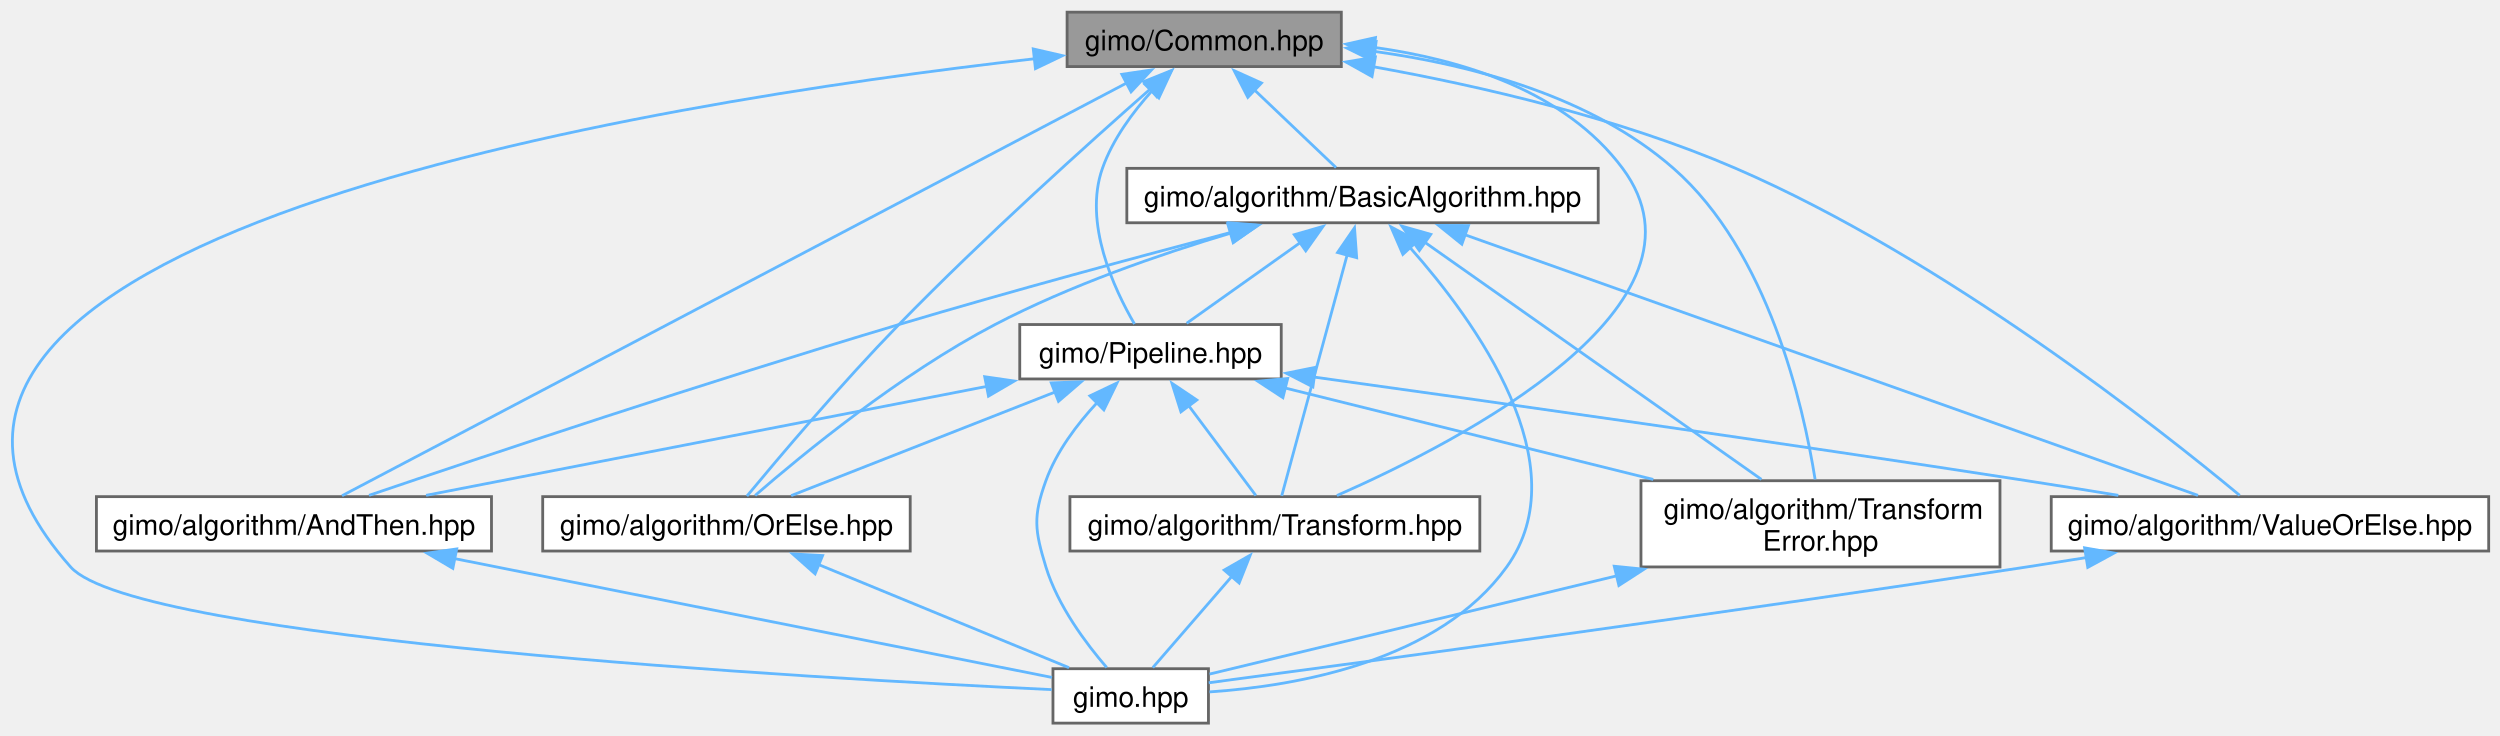
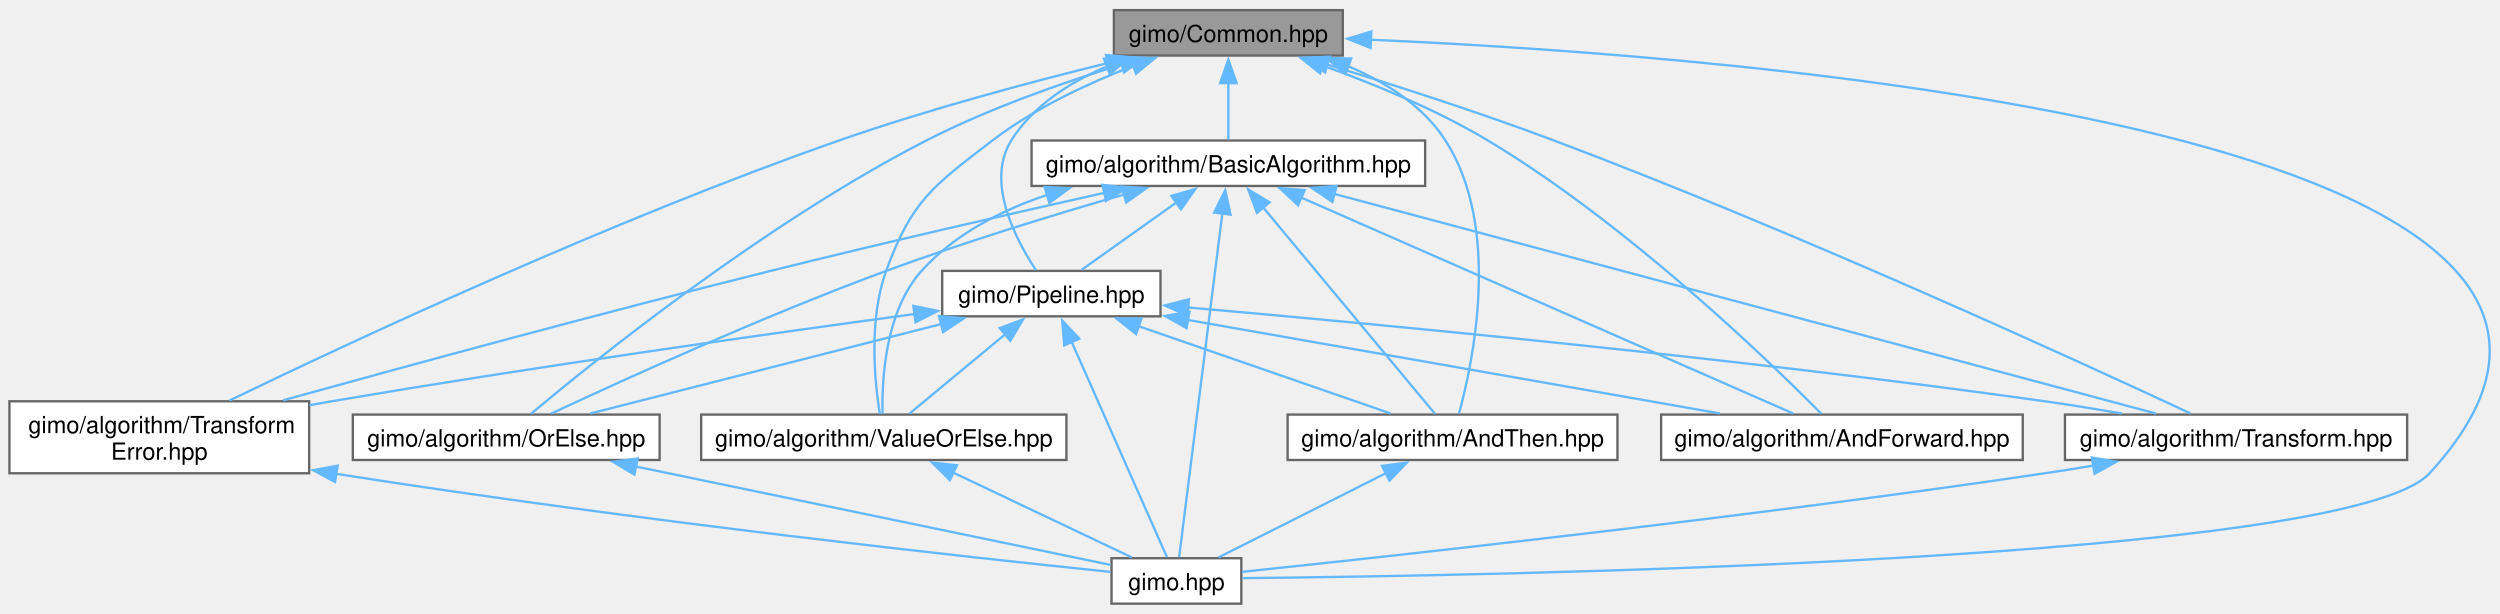
- <svg xmlns="http://www.w3.org/2000/svg" xmlns:xlink="http://www.w3.org/1999/xlink" width="884pt" height="260pt" viewBox="0.00 0.00 884.36 259.50">
+ <svg xmlns="http://www.w3.org/2000/svg" xmlns:xlink="http://www.w3.org/1999/xlink" width="1059pt" height="260pt" viewBox="0.00 0.00 1059.35 259.50">
  <g id="graph0" class="graph" transform="scale(1 1) rotate(0) translate(4 255.5)">
    <g id="Node000001" class="node">
      <g id="a_Node000001">
        <a xlink:title=" ">
-           <polygon fill="#999999" stroke="#666666" points="470.48,-251.5 373.48,-251.5 373.48,-232.25 470.48,-232.25 470.48,-251.5" />
-           <text text-anchor="middle" x="421.98" y="-238" font-family="Helvetica,sans-Serif" font-size="10.00">gimo/Common.hpp</text>
+           <polygon fill="#999999" stroke="#666666" points="565,-251.5 468,-251.5 468,-232.25 565,-232.25 565,-251.5" />
+           <text text-anchor="middle" x="516.5" y="-238" font-family="Helvetica,sans-Serif" font-size="10.00">gimo/Common.hpp</text>
        </a>
      </g>
    </g>
    <g id="Node000002" class="node">
      <g id="a_Node000002">
        <a xlink:href="../../d4/d5a/gimo_8hpp.html" target="_top" xlink:title=" ">
-           <polygon fill="white" stroke="#666666" points="423.48,-19.25 368.48,-19.25 368.48,0 423.48,0 423.48,-19.25" />
-           <text text-anchor="middle" x="395.98" y="-5.75" font-family="Helvetica,sans-Serif" font-size="10.00">gimo.hpp</text>
+           <polygon fill="white" stroke="#666666" points="522,-19.25 467,-19.25 467,0 522,0 522,-19.25" />
+           <text text-anchor="middle" x="494.5" y="-5.75" font-family="Helvetica,sans-Serif" font-size="10.00">gimo.hpp</text>
        </a>
      </g>
    </g>
    <g id="edge1_Node000001_Node000002" class="edge">
      <g id="a_edge1_Node000001_Node000002">
        <a xlink:title=" ">
-           <path fill="none" stroke="#63b8ff" d="M361.98,-235.02C226.83,-219.64 -81.85,-171.04 20.98,-55.25 44,-29.33 284.95,-15.78 368.02,-11.85" />
-           <polygon fill="#63b8ff" stroke="#63b8ff" points="361.51,-238.49 371.84,-236.11 362.28,-231.53 361.51,-238.49" />
+           <path fill="none" stroke="#63b8ff" d="M576.57,-238.97C737.63,-231.92 1158.16,-199.53 1025.5,-55.25 991.22,-17.97 626.99,-11.81 522.42,-10.82" />
+           <polygon fill="#63b8ff" stroke="#63b8ff" points="576.79,-235.46 566.95,-239.37 577.08,-242.45 576.79,-235.46" />
        </a>
      </g>
    </g>
    <g id="Node000003" class="node">
      <g id="a_Node000003">
        <a xlink:href="../../d1/da8/_pipeline_8hpp.html" target="_top" xlink:title=" ">
-           <polygon fill="white" stroke="#666666" points="449.23,-141 356.73,-141 356.73,-121.75 449.23,-121.75 449.23,-141" />
-           <text text-anchor="middle" x="402.98" y="-127.5" font-family="Helvetica,sans-Serif" font-size="10.00">gimo/Pipeline.hpp</text>
+           <polygon fill="white" stroke="#666666" points="487.75,-141 395.25,-141 395.25,-121.75 487.75,-121.75 487.75,-141" />
+           <text text-anchor="middle" x="441.5" y="-127.5" font-family="Helvetica,sans-Serif" font-size="10.00">gimo/Pipeline.hpp</text>
        </a>
      </g>
    </g>
    <g id="edge2_Node000001_Node000003" class="edge">
      <g id="a_edge2_Node000001_Node000003">
        <a xlink:title=" ">
-           <path fill="none" stroke="#63b8ff" d="M403.63,-223.8C396.69,-216.13 389.6,-206.5 385.98,-196.25 379.18,-176.99 390.06,-153.63 397.32,-141.19" />
-           <polygon fill="#63b8ff" stroke="#63b8ff" points="400.93,-226.05 410.42,-230.75 405.93,-221.15 400.93,-226.05" />
+           <path fill="none" stroke="#63b8ff" d="M465.39,-227.8C449.52,-221.08 433.78,-211.06 424.5,-196.25 413.54,-178.74 426.39,-154.28 435,-141.29" />
+           <polygon fill="#63b8ff" stroke="#63b8ff" points="463.76,-230.93 474.35,-231.22 466.26,-224.39 463.76,-230.93" />
        </a>
      </g>
    </g>
    <g id="Node000004" class="node">
      <g id="a_Node000004">
-         <a xlink:href="../../d6/d3f/_and_then_8hpp.html" target="_top" xlink:title=" ">
-           <polygon fill="white" stroke="#666666" points="169.86,-80.12 30.11,-80.12 30.11,-60.88 169.86,-60.88 169.86,-80.12" />
-           <text text-anchor="middle" x="99.98" y="-66.62" font-family="Helvetica,sans-Serif" font-size="10.00">gimo/algorithm/AndThen.hpp</text>
-         </a>
-       </g>
-     </g>
-     <g id="edge14_Node000001_Node000004" class="edge">
-       <g id="a_edge14_Node000001_Node000004">
-         <a xlink:title=" ">
-           <path fill="none" stroke="#63b8ff" d="M394.84,-226.6C330.4,-192.7 169.66,-108.15 116.99,-80.45" />
-           <polygon fill="#63b8ff" stroke="#63b8ff" points="392.85,-229.51 403.33,-231.06 396.11,-223.31 392.85,-229.51" />
+         <a xlink:href="../../d5/d86/_and_forward_8hpp.html" target="_top" xlink:title=" ">
+           <polygon fill="white" stroke="#666666" points="853.12,-80.12 699.88,-80.12 699.88,-60.88 853.12,-60.88 853.12,-80.12" />
+           <text text-anchor="middle" x="776.5" y="-66.62" font-family="Helvetica,sans-Serif" font-size="10.00">gimo/algorithm/AndForward.hpp</text>
+         </a>
+       </g>
+     </g>
+     <g id="edge15_Node000001_Node000004" class="edge">
+       <g id="a_edge15_Node000001_Node000004">
+         <a xlink:title=" ">
+           <path fill="none" stroke="#63b8ff" d="M556.42,-228.05C577.94,-220.32 604.52,-209.41 626.5,-196.25 685.78,-160.75 745.83,-102.61 767.78,-80.46" />
+           <polygon fill="#63b8ff" stroke="#63b8ff" points="555.39,-224.7 547.11,-231.3 557.7,-231.31 555.39,-224.7" />
        </a>
      </g>
    </g>
    <g id="Node000005" class="node">
      <g id="a_Node000005">
-         <a xlink:href="../../d4/d96/_or_else_8hpp.html" target="_top" xlink:title=" ">
-           <polygon fill="white" stroke="#666666" points="317.98,-80.12 187.98,-80.12 187.98,-60.88 317.98,-60.88 317.98,-80.12" />
-           <text text-anchor="middle" x="252.98" y="-66.62" font-family="Helvetica,sans-Serif" font-size="10.00">gimo/algorithm/OrElse.hpp</text>
-         </a>
-       </g>
-     </g>
-     <g id="edge23_Node000001_Node000005" class="edge">
-       <g id="a_edge23_Node000001_Node000005">
-         <a xlink:title=" ">
-           <path fill="none" stroke="#63b8ff" d="M403.09,-224.48C381.08,-205.14 343.92,-171.73 313.98,-141 293.59,-120.07 271.36,-93.77 260.22,-80.32" />
-           <polygon fill="#63b8ff" stroke="#63b8ff" points="400.55,-226.91 410.38,-230.86 405.16,-221.64 400.55,-226.91" />
+         <a xlink:href="../../d6/d3f/_and_then_8hpp.html" target="_top" xlink:title=" ">
+           <polygon fill="white" stroke="#666666" points="681.38,-80.12 541.62,-80.12 541.62,-60.88 681.38,-60.88 681.38,-80.12" />
+           <text text-anchor="middle" x="611.5" y="-66.62" font-family="Helvetica,sans-Serif" font-size="10.00">gimo/algorithm/AndThen.hpp</text>
+         </a>
+       </g>
+     </g>
+     <g id="edge16_Node000001_Node000005" class="edge">
+       <g id="a_edge16_Node000001_Node000005">
+         <a xlink:title=" ">
+           <path fill="none" stroke="#63b8ff" d="M567.01,-227.84C583,-221.11 598.97,-211.07 608.5,-196.25 632.29,-159.26 620.24,-102.49 614.23,-80.57" />
+           <polygon fill="#63b8ff" stroke="#63b8ff" points="566.09,-224.44 557.99,-231.27 568.58,-230.99 566.09,-224.44" />
        </a>
      </g>
    </g>
    <g id="Node000006" class="node">
      <g id="a_Node000006">
-         <a xlink:href="../../d9/d8c/_transform_8hpp.html" target="_top" xlink:title=" ">
-           <polygon fill="white" stroke="#666666" points="519.48,-80.12 374.48,-80.12 374.48,-60.88 519.48,-60.88 519.48,-80.12" />
-           <text text-anchor="middle" x="446.98" y="-66.62" font-family="Helvetica,sans-Serif" font-size="10.00">gimo/algorithm/Transform.hpp</text>
-         </a>
-       </g>
-     </g>
-     <g id="edge24_Node000001_Node000006" class="edge">
-       <g id="a_edge24_Node000001_Node000006">
-         <a xlink:title=" ">
-           <path fill="none" stroke="#63b8ff" d="M482.1,-239.04C513.64,-234.63 549.81,-223.4 569.98,-196.25 605.81,-148.03 513.15,-99.96 468.93,-80.51" />
-           <polygon fill="#63b8ff" stroke="#63b8ff" points="481.76,-235.56 472.23,-240.2 482.57,-242.51 481.76,-235.56" />
+         <a xlink:href="../../d4/d96/_or_else_8hpp.html" target="_top" xlink:title=" ">
+           <polygon fill="white" stroke="#666666" points="275.5,-80.12 145.5,-80.12 145.5,-60.88 275.5,-60.88 275.5,-80.12" />
+           <text text-anchor="middle" x="210.5" y="-66.62" font-family="Helvetica,sans-Serif" font-size="10.00">gimo/algorithm/OrElse.hpp</text>
+         </a>
+       </g>
+     </g>
+     <g id="edge26_Node000001_Node000006" class="edge">
+       <g id="a_edge26_Node000001_Node000006">
+         <a xlink:title=" ">
+           <path fill="none" stroke="#63b8ff" d="M471.6,-228.55C446.47,-220.84 414.96,-209.8 388.5,-196.25 319.98,-161.15 247.63,-102.77 221.07,-80.51" />
+           <polygon fill="#63b8ff" stroke="#63b8ff" points="470.27,-231.81 480.86,-231.32 472.28,-225.1 470.27,-231.81" />
        </a>
      </g>
    </g>
    <g id="Node000007" class="node">
      <g id="a_Node000007">
-         <a xlink:href="../../d9/d45/_transform_error_8hpp.html" target="_top" xlink:title=" ">
-           <polygon fill="white" stroke="#666666" points="703.48,-85.75 576.48,-85.75 576.48,-55.25 703.48,-55.25 703.48,-85.75" />
-           <text text-anchor="start" x="584.48" y="-72.25" font-family="Helvetica,sans-Serif" font-size="10.00">gimo/algorithm/Transform</text>
-           <text text-anchor="middle" x="639.98" y="-61" font-family="Helvetica,sans-Serif" font-size="10.00">Error.hpp</text>
-         </a>
-       </g>
-     </g>
-     <g id="edge25_Node000001_Node000007" class="edge">
-       <g id="a_edge25_Node000001_Node000007">
-         <a xlink:title=" ">
-           <path fill="none" stroke="#63b8ff" d="M482.33,-237.59C516.85,-232.81 558.94,-221.69 587.98,-196.25 621.52,-166.88 633.92,-112.39 638.08,-86.24" />
-           <polygon fill="#63b8ff" stroke="#63b8ff" points="481.94,-234.11 472.44,-238.8 482.79,-241.06 481.94,-234.11" />
+         <a xlink:href="../../d9/d8c/_transform_8hpp.html" target="_top" xlink:title=" ">
+           <polygon fill="white" stroke="#666666" points="1016,-80.12 871,-80.12 871,-60.88 1016,-60.88 1016,-80.12" />
+           <text text-anchor="middle" x="943.5" y="-66.62" font-family="Helvetica,sans-Serif" font-size="10.00">gimo/algorithm/Transform.hpp</text>
+         </a>
+       </g>
+     </g>
+     <g id="edge27_Node000001_Node000007" class="edge">
+       <g id="a_edge27_Node000001_Node000007">
+         <a xlink:title=" ">
+           <path fill="none" stroke="#63b8ff" d="M558.31,-228.49C585.86,-220.04 622.6,-208.26 654.5,-196.25 757.81,-157.35 878.02,-102.17 924.14,-80.62" />
+           <polygon fill="#63b8ff" stroke="#63b8ff" points="557.48,-225.08 548.93,-231.34 559.52,-231.78 557.48,-225.08" />
        </a>
      </g>
    </g>
    <g id="Node000008" class="node">
      <g id="a_Node000008">
-         <a xlink:href="../../d2/d0b/_value_or_else_8hpp.html" target="_top" xlink:title=" ">
-           <polygon fill="white" stroke="#666666" points="876.36,-80.12 721.61,-80.12 721.61,-60.88 876.36,-60.88 876.36,-80.12" />
-           <text text-anchor="middle" x="798.98" y="-66.62" font-family="Helvetica,sans-Serif" font-size="10.00">gimo/algorithm/ValueOrElse.hpp</text>
-         </a>
-       </g>
-     </g>
-     <g id="edge26_Node000001_Node000008" class="edge">
-       <g id="a_edge26_Node000001_Node000008">
-         <a xlink:title=" ">
-           <path fill="none" stroke="#63b8ff" d="M481.93,-232.17C519.73,-225.35 568.97,-213.99 609.98,-196.25 683.96,-164.25 760.65,-103.51 788.28,-80.57" />
-           <polygon fill="#63b8ff" stroke="#63b8ff" points="481.34,-228.72 472.08,-233.88 482.53,-235.62 481.34,-228.72" />
+         <a xlink:href="../../d9/d45/_transform_error_8hpp.html" target="_top" xlink:title=" ">
+           <polygon fill="white" stroke="#666666" points="127,-85.75 0,-85.75 0,-55.25 127,-55.25 127,-85.75" />
+           <text text-anchor="start" x="8" y="-72.25" font-family="Helvetica,sans-Serif" font-size="10.00">gimo/algorithm/Transform</text>
+           <text text-anchor="middle" x="63.5" y="-61" font-family="Helvetica,sans-Serif" font-size="10.00">Error.hpp</text>
+         </a>
+       </g>
+     </g>
+     <g id="edge28_Node000001_Node000008" class="edge">
+       <g id="a_edge28_Node000001_Node000008">
+         <a xlink:title=" ">
+           <path fill="none" stroke="#63b8ff" d="M465.5,-229.11C432.6,-221.02 389.09,-209.4 351.5,-196.25 254.8,-162.43 144.81,-111.01 93.2,-86.07" />
+           <polygon fill="#63b8ff" stroke="#63b8ff" points="464.66,-232.5 475.2,-231.46 466.31,-225.7 464.66,-232.5" />
        </a>
      </g>
    </g>
    <g id="Node000009" class="node">
      <g id="a_Node000009">
+         <a xlink:href="../../d2/d0b/_value_or_else_8hpp.html" target="_top" xlink:title=" ">
+           <polygon fill="white" stroke="#666666" points="447.88,-80.12 293.12,-80.12 293.12,-60.88 447.88,-60.88 447.88,-80.12" />
+           <text text-anchor="middle" x="370.5" y="-66.62" font-family="Helvetica,sans-Serif" font-size="10.00">gimo/algorithm/ValueOrElse.hpp</text>
+         </a>
+       </g>
+     </g>
+     <g id="edge29_Node000001_Node000009" class="edge">
+       <g id="a_edge29_Node000001_Node000009">
+         <a xlink:title=" ">
+           <path fill="none" stroke="#63b8ff" d="M476.38,-227.92C457.11,-220.51 434.37,-209.94 416.5,-196.25 391.36,-177 382.33,-170.76 371.5,-141 363.99,-120.36 366.65,-93.94 368.82,-80.39" />
+           <polygon fill="#63b8ff" stroke="#63b8ff" points="474.96,-231.13 485.55,-231.29 477.38,-224.56 474.96,-231.13" />
+         </a>
+       </g>
+     </g>
+     <g id="Node000010" class="node">
+       <g id="a_Node000010">
        <a xlink:href="../../de/dca/_basic_algorithm_8hpp.html" target="_top" xlink:title=" ">
-           <polygon fill="white" stroke="#666666" points="561.36,-196.25 394.61,-196.25 394.61,-177 561.36,-177 561.36,-196.25" />
-           <text text-anchor="middle" x="477.98" y="-182.75" font-family="Helvetica,sans-Serif" font-size="10.00">gimo/algorithm/BasicAlgorithm.hpp</text>
-         </a>
-       </g>
-     </g>
-     <g id="edge15_Node000001_Node000009" class="edge">
-       <g id="a_edge15_Node000001_Node000009">
-         <a xlink:title=" ">
-           <path fill="none" stroke="#63b8ff" d="M439.62,-224.11C449.23,-214.97 460.73,-204.03 468.62,-196.52" />
-           <polygon fill="#63b8ff" stroke="#63b8ff" points="437.41,-221.37 432.58,-230.8 442.24,-226.44 437.41,-221.37" />
+           <polygon fill="white" stroke="#666666" points="599.88,-196.25 433.12,-196.25 433.12,-177 599.88,-177 599.88,-196.25" />
+           <text text-anchor="middle" x="516.5" y="-182.75" font-family="Helvetica,sans-Serif" font-size="10.00">gimo/algorithm/BasicAlgorithm.hpp</text>
+         </a>
+       </g>
+     </g>
+     <g id="edge17_Node000001_Node000010" class="edge">
+       <g id="a_edge17_Node000001_Node000010">
+         <a xlink:title=" ">
+           <path fill="none" stroke="#63b8ff" d="M516.5,-220.63C516.5,-212.34 516.5,-203.17 516.5,-196.61" />
+           <polygon fill="#63b8ff" stroke="#63b8ff" points="513,-220.57 516.5,-230.57 520,-220.57 513,-220.57" />
        </a>
      </g>
    </g>
    <g id="edge3_Node000003_Node000002" class="edge">
      <g id="a_edge3_Node000003_Node000002">
        <a xlink:title=" ">
-           <path fill="none" stroke="#63b8ff" d="M384.12,-113.39C377,-105.74 369.71,-96.09 365.98,-85.75 361.38,-73 362.03,-68.22 365.98,-55.25 370.18,-41.5 380.18,-28.14 387.49,-19.68" />
-           <polygon fill="#63b8ff" stroke="#63b8ff" points="381.55,-115.77 391.12,-120.32 386.48,-110.8 381.55,-115.77" />
+           <path fill="none" stroke="#63b8ff" d="M449.99,-111.2C461.57,-85.03 481.87,-39.16 490.47,-19.73" />
+           <polygon fill="#63b8ff" stroke="#63b8ff" points="446.94,-109.43 446.1,-119.99 453.34,-112.26 446.94,-109.43" />
        </a>
      </g>
    </g>
    <g id="edge4_Node000003_Node000004" class="edge">
      <g id="a_edge4_Node000003_Node000004">
        <a xlink:title=" ">
-           <path fill="none" stroke="#63b8ff" d="M345.19,-119.15C287.55,-107.95 200.12,-90.96 146.72,-80.58" />
-           <polygon fill="#63b8ff" stroke="#63b8ff" points="344.33,-122.54 354.82,-121.02 345.67,-115.67 344.33,-122.54" />
-         </a>
-       </g>
-     </g>
-     <g id="edge6_Node000003_Node000005" class="edge">
-       <g id="a_edge6_Node000003_Node000005">
-         <a xlink:title=" ">
-           <path fill="none" stroke="#63b8ff" d="M369.2,-117.12C340.72,-105.94 300.74,-90.24 275.87,-80.48" />
-           <polygon fill="#63b8ff" stroke="#63b8ff" points="367.88,-120.36 378.47,-120.75 370.44,-113.84 367.88,-120.36" />
-         </a>
-       </g>
-     </g>
-     <g id="edge8_Node000003_Node000006" class="edge">
-       <g id="a_edge8_Node000003_Node000006">
-         <a xlink:title=" ">
-           <path fill="none" stroke="#63b8ff" d="M416.52,-112.26C424.38,-101.74 433.95,-88.94 440.24,-80.53" />
-           <polygon fill="#63b8ff" stroke="#63b8ff" points="413.75,-110.12 410.57,-120.22 419.36,-114.31 413.75,-110.12" />
-         </a>
-       </g>
-     </g>
-     <g id="edge10_Node000003_Node000007" class="edge">
-       <g id="a_edge10_Node000003_Node000007">
-         <a xlink:title=" ">
-           <path fill="none" stroke="#63b8ff" d="M450.63,-118.54C488.14,-109.22 540.63,-96.18 580.83,-86.19" />
-           <polygon fill="#63b8ff" stroke="#63b8ff" points="449.82,-115.13 440.96,-120.94 451.51,-121.93 449.82,-115.13" />
-         </a>
-       </g>
-     </g>
-     <g id="edge12_Node000003_Node000008" class="edge">
-       <g id="a_edge12_Node000003_Node000008">
-         <a xlink:title=" ">
-           <path fill="none" stroke="#63b8ff" d="M460.66,-122.44C522.96,-113.79 625.09,-99.36 712.98,-85.75 723.45,-84.13 734.63,-82.33 745.34,-80.57" />
-           <polygon fill="#63b8ff" stroke="#63b8ff" points="460.43,-118.94 451.01,-123.78 461.39,-125.88 460.43,-118.94" />
-         </a>
-       </g>
-     </g>
-     <g id="edge5_Node000004_Node000002" class="edge">
-       <g id="a_edge5_Node000004_Node000002">
-         <a xlink:title=" ">
-           <path fill="none" stroke="#63b8ff" d="M156.57,-58.24C219.89,-45.65 319.9,-25.76 368.13,-16.16" />
-           <polygon fill="#63b8ff" stroke="#63b8ff" points="156.19,-54.75 147.07,-60.13 157.56,-61.62 156.19,-54.75" />
-         </a>
-       </g>
-     </g>
-     <g id="edge7_Node000005_Node000002" class="edge">
-       <g id="a_edge7_Node000005_Node000002">
-         <a xlink:title=" ">
-           <path fill="none" stroke="#63b8ff" d="M285.55,-56.09C312.67,-44.92 350.56,-29.33 374.16,-19.61" />
-           <polygon fill="#63b8ff" stroke="#63b8ff" points="284.33,-52.81 276.41,-59.85 286.99,-59.28 284.33,-52.81" />
-         </a>
-       </g>
-     </g>
-     <g id="edge9_Node000006_Node000002" class="edge">
-       <g id="a_edge9_Node000006_Node000002">
-         <a xlink:title=" ">
-           <path fill="none" stroke="#63b8ff" d="M431.85,-52.03C422.64,-41.39 411.24,-28.24 403.8,-19.65" />
-           <polygon fill="#63b8ff" stroke="#63b8ff" points="429.05,-54.15 438.25,-59.41 434.34,-49.56 429.05,-54.15" />
-         </a>
-       </g>
-     </g>
-     <g id="edge11_Node000007_Node000002" class="edge">
-       <g id="a_edge11_Node000007_Node000002">
-         <a xlink:title=" ">
-           <path fill="none" stroke="#63b8ff" d="M568,-52.13C519.7,-40.48 458.75,-25.77 423.88,-17.36" />
-           <polygon fill="#63b8ff" stroke="#63b8ff" points="567.03,-55.5 577.57,-54.44 568.67,-48.69 567.03,-55.5" />
-         </a>
-       </g>
-     </g>
-     <g id="edge13_Node000008_Node000002" class="edge">
-       <g id="a_edge13_Node000008_Node000002">
-         <a xlink:title=" ">
-           <path fill="none" stroke="#63b8ff" d="M734.18,-58.59C727.03,-57.44 719.86,-56.3 712.98,-55.25 606.13,-38.88 478.66,-21.62 423.58,-14.28" />
-           <polygon fill="#63b8ff" stroke="#63b8ff" points="733.41,-62.01 743.85,-60.16 734.54,-55.1 733.41,-62.01" />
-         </a>
-       </g>
-     </g>
-     <g id="edge16_Node000009_Node000002" class="edge">
-       <g id="a_edge16_Node000009_Node000002">
-         <a xlink:title=" ">
-           <path fill="none" stroke="#63b8ff" d="M494.59,-168.45C517.94,-142.18 554.88,-91.26 528.98,-55.25 505.09,-22.03 455.28,-13.19 423.86,-11.04" />
-           <polygon fill="#63b8ff" stroke="#63b8ff" points="492.26,-165.82 488.05,-175.54 497.4,-170.57 492.26,-165.82" />
-         </a>
-       </g>
-     </g>
-     <g id="edge17_Node000009_Node000003" class="edge">
-       <g id="a_edge17_Node000009_Node000003">
-         <a xlink:title=" ">
-           <path fill="none" stroke="#63b8ff" d="M455.99,-170.01C442.91,-160.72 426.78,-149.27 415.77,-141.45" />
-           <polygon fill="#63b8ff" stroke="#63b8ff" points="453.85,-172.78 464.03,-175.72 457.9,-167.07 453.85,-172.78" />
-         </a>
-       </g>
-     </g>
-     <g id="edge18_Node000009_Node000004" class="edge">
-       <g id="a_edge18_Node000009_Node000004">
-         <a xlink:title=" ">
-           <path fill="none" stroke="#63b8ff" d="M431.54,-173.63C398.61,-164.97 353.44,-152.77 313.98,-141 246.04,-120.74 166.87,-94.27 126.54,-80.58" />
-           <polygon fill="#63b8ff" stroke="#63b8ff" points="430.63,-177.01 441.19,-176.16 432.4,-170.24 430.63,-177.01" />
-         </a>
-       </g>
-     </g>
-     <g id="edge19_Node000009_Node000005" class="edge">
-       <g id="a_edge19_Node000009_Node000005">
-         <a xlink:title=" ">
-           <path fill="none" stroke="#63b8ff" d="M431.47,-173.37C406.04,-165.77 374.42,-154.8 347.98,-141 314.47,-123.5 279.78,-95 263.12,-80.54" />
-           <polygon fill="#63b8ff" stroke="#63b8ff" points="430.29,-176.67 440.86,-176.1 432.24,-169.95 430.29,-176.67" />
-         </a>
-       </g>
-     </g>
-     <g id="edge20_Node000009_Node000006" class="edge">
-       <g id="a_edge20_Node000009_Node000006">
-         <a xlink:title=" ">
-           <path fill="none" stroke="#63b8ff" d="M472.54,-165.59C465.73,-140.51 454.35,-98.63 449.4,-80.41" />
-           <polygon fill="#63b8ff" stroke="#63b8ff" points="469.15,-166.48 475.15,-175.21 475.91,-164.64 469.15,-166.48" />
-         </a>
-       </g>
-     </g>
-     <g id="edge21_Node000009_Node000007" class="edge">
-       <g id="a_edge21_Node000009_Node000007">
-         <a xlink:title=" ">
-           <path fill="none" stroke="#63b8ff" d="M499.89,-170.19C531.2,-148.14 588.36,-107.87 619.1,-86.21" />
-           <polygon fill="#63b8ff" stroke="#63b8ff" points="498.09,-167.18 491.93,-175.8 502.12,-172.9 498.09,-167.18" />
-         </a>
-       </g>
-     </g>
-     <g id="edge22_Node000009_Node000008" class="edge">
-       <g id="a_edge22_Node000009_Node000008">
-         <a xlink:title=" ">
-           <path fill="none" stroke="#63b8ff" d="M514.07,-172.8C579.63,-149.49 716.75,-100.74 773.52,-80.55" />
-           <polygon fill="#63b8ff" stroke="#63b8ff" points="513.12,-169.42 504.87,-176.07 515.46,-176.02 513.12,-169.42" />
+           <path fill="none" stroke="#63b8ff" d="M499.09,-120.25C562.58,-109.09 663.8,-91.31 724.82,-80.58" />
+           <polygon fill="#63b8ff" stroke="#63b8ff" points="498.81,-116.75 489.57,-121.93 500.03,-123.64 498.81,-116.75" />
+         </a>
+       </g>
+     </g>
+     <g id="edge5_Node000003_Node000005" class="edge">
+       <g id="a_edge5_Node000003_Node000005">
+         <a xlink:title=" ">
+           <path fill="none" stroke="#63b8ff" d="M478.47,-117.57C510.72,-106.4 556.69,-90.48 585.28,-80.58" />
+           <polygon fill="#63b8ff" stroke="#63b8ff" points="477.42,-114.23 469.12,-120.81 479.71,-120.84 477.42,-114.23" />
+         </a>
+       </g>
+     </g>
+     <g id="edge7_Node000003_Node000006" class="edge">
+       <g id="a_edge7_Node000003_Node000006">
+         <a xlink:title=" ">
+           <path fill="none" stroke="#63b8ff" d="M394.95,-118.51C351.01,-107.31 286.08,-90.76 246.13,-80.58" />
+           <polygon fill="#63b8ff" stroke="#63b8ff" points="393.89,-121.85 404.45,-120.93 395.62,-115.07 393.89,-121.85" />
+         </a>
+       </g>
+     </g>
+     <g id="edge9_Node000003_Node000007" class="edge">
+       <g id="a_edge9_Node000003_Node000007">
+         <a xlink:title=" ">
+           <path fill="none" stroke="#63b8ff" d="M499.01,-125.54C580.22,-118.42 733.03,-103.98 862.5,-85.75 873.1,-84.26 884.45,-82.42 895.19,-80.56" />
+           <polygon fill="#63b8ff" stroke="#63b8ff" points="499.21,-122.01 489.55,-126.36 499.81,-128.98 499.21,-122.01" />
+         </a>
+       </g>
+     </g>
+     <g id="edge11_Node000003_Node000008" class="edge">
+       <g id="a_edge11_Node000003_Node000008">
+         <a xlink:title=" ">
+           <path fill="none" stroke="#63b8ff" d="M383.5,-122.72C322.04,-114.42 222.24,-100.38 136.5,-85.75 133.45,-85.23 130.32,-84.68 127.17,-84.11" />
+           <polygon fill="#63b8ff" stroke="#63b8ff" points="383.01,-126.19 393.39,-124.05 383.94,-119.25 383.01,-126.19" />
+         </a>
+       </g>
+     </g>
+     <g id="edge13_Node000003_Node000009" class="edge">
+       <g id="a_edge13_Node000003_Node000009">
+         <a xlink:title=" ">
+           <path fill="none" stroke="#63b8ff" d="M421.98,-114.19C408.9,-103.34 392.16,-89.46 381.38,-80.53" />
+           <polygon fill="#63b8ff" stroke="#63b8ff" points="419.62,-116.78 429.55,-120.47 424.09,-111.39 419.62,-116.78" />
+         </a>
+       </g>
+     </g>
+     <g id="edge6_Node000005_Node000002" class="edge">
+       <g id="a_edge6_Node000005_Node000002">
+         <a xlink:title=" ">
+           <path fill="none" stroke="#63b8ff" d="M583.36,-55.34C561.29,-44.23 531.24,-29.11 512.35,-19.61" />
+           <polygon fill="#63b8ff" stroke="#63b8ff" points="581.62,-58.38 592.12,-59.75 584.76,-52.13 581.62,-58.38" />
+         </a>
+       </g>
+     </g>
+     <g id="edge8_Node000006_Node000002" class="edge">
+       <g id="a_edge8_Node000006_Node000002">
+         <a xlink:title=" ">
+           <path fill="none" stroke="#63b8ff" d="M265.46,-58.11C325.74,-45.61 420.08,-26.05 466.62,-16.41" />
+           <polygon fill="#63b8ff" stroke="#63b8ff" points="264.82,-54.67 255.73,-60.12 266.24,-61.52 264.82,-54.67" />
+         </a>
+       </g>
+     </g>
+     <g id="edge10_Node000007_Node000002" class="edge">
+       <g id="a_edge10_Node000007_Node000002">
+         <a xlink:title=" ">
+           <path fill="none" stroke="#63b8ff" d="M883.11,-58.51C876.17,-57.36 869.19,-56.24 862.5,-55.25 735.82,-36.44 583.72,-19.91 522.27,-13.48" />
+           <polygon fill="#63b8ff" stroke="#63b8ff" points="882.37,-61.93 892.82,-60.16 883.54,-55.03 882.37,-61.93" />
+         </a>
+       </g>
+     </g>
+     <g id="edge12_Node000008_Node000002" class="edge">
+       <g id="a_edge12_Node000008_Node000002">
+         <a xlink:title=" ">
+           <path fill="none" stroke="#63b8ff" d="M138.39,-55.02C267.23,-34.79 407.86,-19.51 466.56,-13.45" />
+           <polygon fill="#63b8ff" stroke="#63b8ff" points="137.98,-51.55 128.65,-56.57 139.08,-58.46 137.98,-51.55" />
+         </a>
+       </g>
+     </g>
+     <g id="edge14_Node000009_Node000002" class="edge">
+       <g id="a_edge14_Node000009_Node000002">
+         <a xlink:title=" ">
+           <path fill="none" stroke="#63b8ff" d="M400,-55.49C423.42,-44.37 455.48,-29.15 475.58,-19.61" />
+           <polygon fill="#63b8ff" stroke="#63b8ff" points="398.5,-52.33 390.97,-59.78 401.51,-58.65 398.5,-52.33" />
+         </a>
+       </g>
+     </g>
+     <g id="edge18_Node000010_Node000002" class="edge">
+       <g id="a_edge18_Node000010_Node000002">
+         <a xlink:title=" ">
+           <path fill="none" stroke="#63b8ff" d="M513.99,-165.65C509.23,-127.78 499.06,-46.9 495.65,-19.74" />
+           <polygon fill="#63b8ff" stroke="#63b8ff" points="510.47,-165.72 515.19,-175.2 517.42,-164.85 510.47,-165.72" />
+         </a>
+       </g>
+     </g>
+     <g id="edge19_Node000010_Node000003" class="edge">
+       <g id="a_edge19_Node000010_Node000003">
+         <a xlink:title=" ">
+           <path fill="none" stroke="#63b8ff" d="M494.51,-170.01C481.43,-160.72 465.29,-149.27 454.29,-141.45" />
+           <polygon fill="#63b8ff" stroke="#63b8ff" points="492.36,-172.78 502.54,-175.72 496.42,-167.07 492.36,-172.78" />
+         </a>
+       </g>
+     </g>
+     <g id="edge20_Node000010_Node000004" class="edge">
+       <g id="a_edge20_Node000010_Node000004">
+         <a xlink:title=" ">
+           <path fill="none" stroke="#63b8ff" d="M547.15,-172.17C600.77,-148.64 710.23,-100.59 755.83,-80.57" />
+           <polygon fill="#63b8ff" stroke="#63b8ff" points="546.04,-168.84 538.29,-176.06 548.85,-175.25 546.04,-168.84" />
+         </a>
+       </g>
+     </g>
+     <g id="edge21_Node000010_Node000005" class="edge">
+       <g id="a_edge21_Node000010_Node000005">
+         <a xlink:title=" ">
+           <path fill="none" stroke="#63b8ff" d="M531.22,-167.94C551.81,-143.21 588.43,-99.21 604.08,-80.41" />
+           <polygon fill="#63b8ff" stroke="#63b8ff" points="528.63,-165.58 524.92,-175.51 534.01,-170.06 528.63,-165.58" />
+         </a>
+       </g>
+     </g>
+     <g id="edge22_Node000010_Node000006" class="edge">
+       <g id="a_edge22_Node000010_Node000006">
+         <a xlink:title=" ">
+           <path fill="none" stroke="#63b8ff" d="M472.35,-173.39C443.4,-165.04 404.88,-153.3 371.5,-141 319.22,-121.74 259.41,-94.5 229.56,-80.53" />
+           <polygon fill="#63b8ff" stroke="#63b8ff" points="471.3,-176.73 481.88,-176.12 473.22,-170 471.3,-176.73" />
+         </a>
+       </g>
+     </g>
+     <g id="edge23_Node000010_Node000007" class="edge">
+       <g id="a_edge23_Node000010_Node000007">
+         <a xlink:title=" ">
+           <path fill="none" stroke="#63b8ff" d="M561.3,-173.65C647.17,-150.7 833.17,-100.99 909.63,-80.55" />
+           <polygon fill="#63b8ff" stroke="#63b8ff" points="560.58,-170.22 551.83,-176.18 562.39,-176.98 560.58,-170.22" />
+         </a>
+       </g>
+     </g>
+     <g id="edge24_Node000010_Node000008" class="edge">
+       <g id="a_edge24_Node000010_Node000008">
+         <a xlink:title=" ">
+           <path fill="none" stroke="#63b8ff" d="M464.04,-174.1C424.94,-165.37 370.27,-152.9 322.5,-141 250.67,-123.11 168.16,-100.63 115.94,-86.17" />
+           <polygon fill="#63b8ff" stroke="#63b8ff" points="463.15,-177.48 473.67,-176.24 464.67,-170.65 463.15,-177.48" />
+         </a>
+       </g>
+     </g>
+     <g id="edge25_Node000010_Node000009" class="edge">
+       <g id="a_edge25_Node000010_Node000009">
+         <a xlink:title=" ">
+           <path fill="none" stroke="#63b8ff" d="M439.72,-173.2C420.01,-166.6 400.45,-156.48 386.5,-141 371.09,-123.89 369.62,-94.95 369.98,-80.41" />
+           <polygon fill="#63b8ff" stroke="#63b8ff" points="438.63,-176.53 449.21,-176.08 440.66,-169.83 438.63,-176.53" />
        </a>
      </g>
    </g>
  </g>
</svg>
